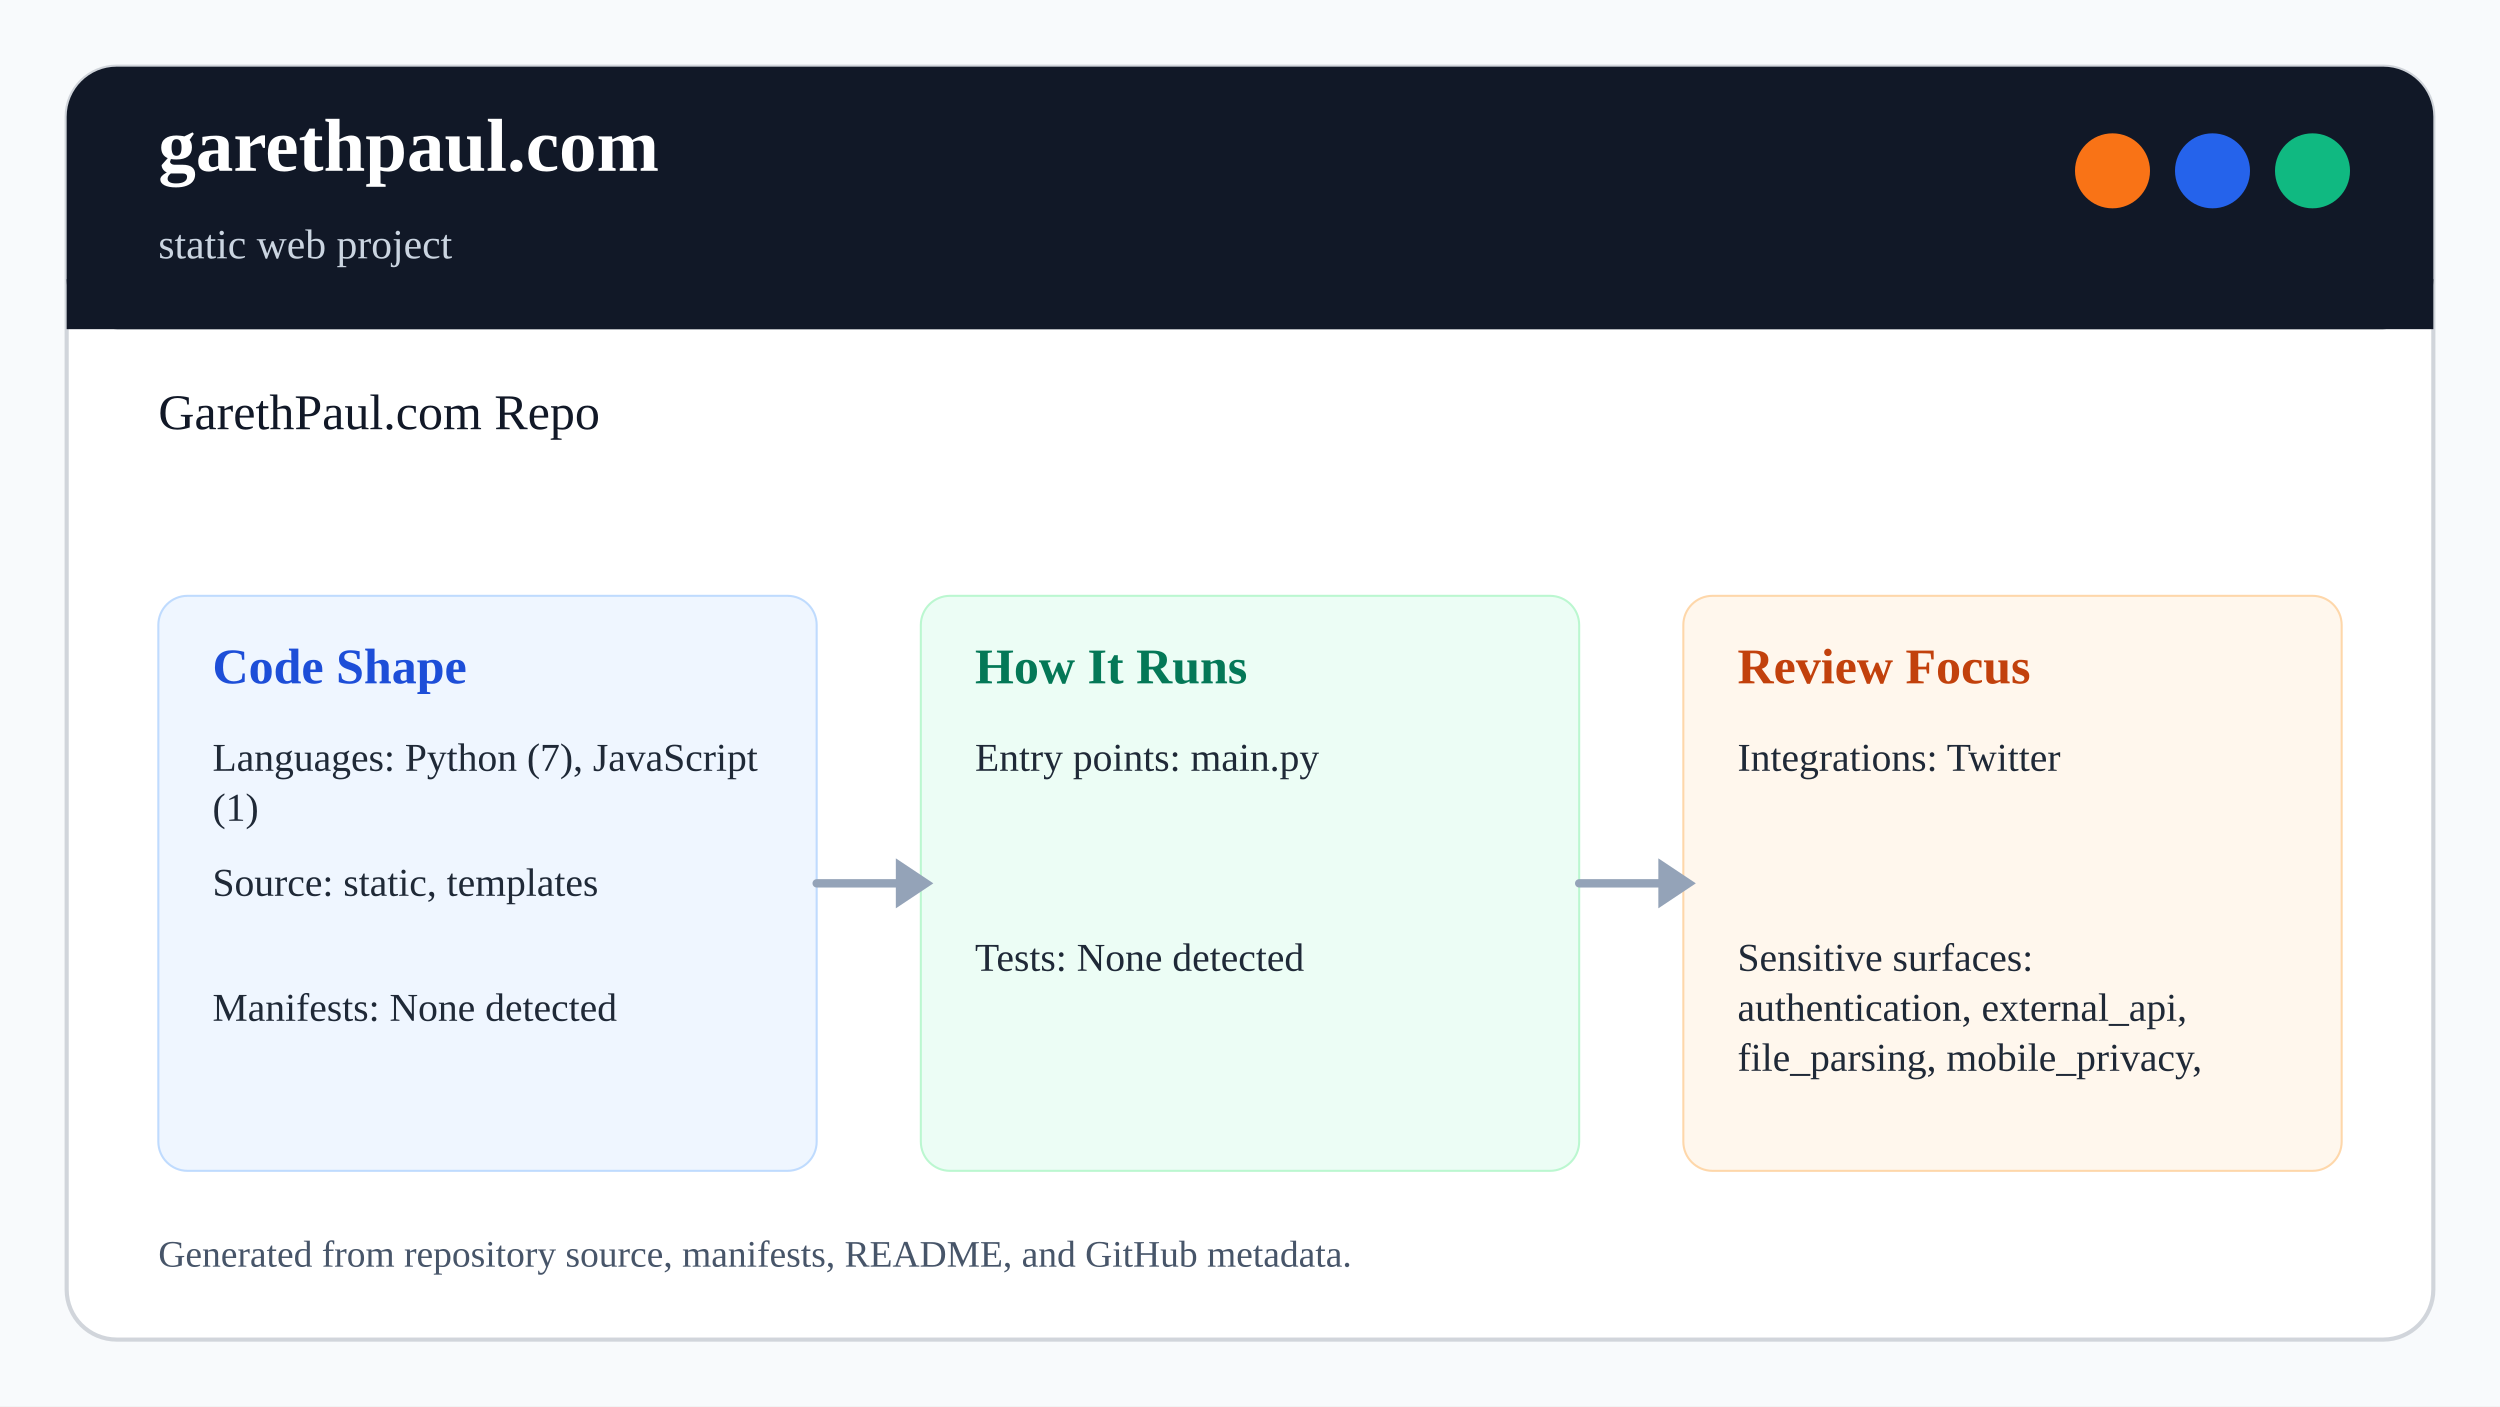
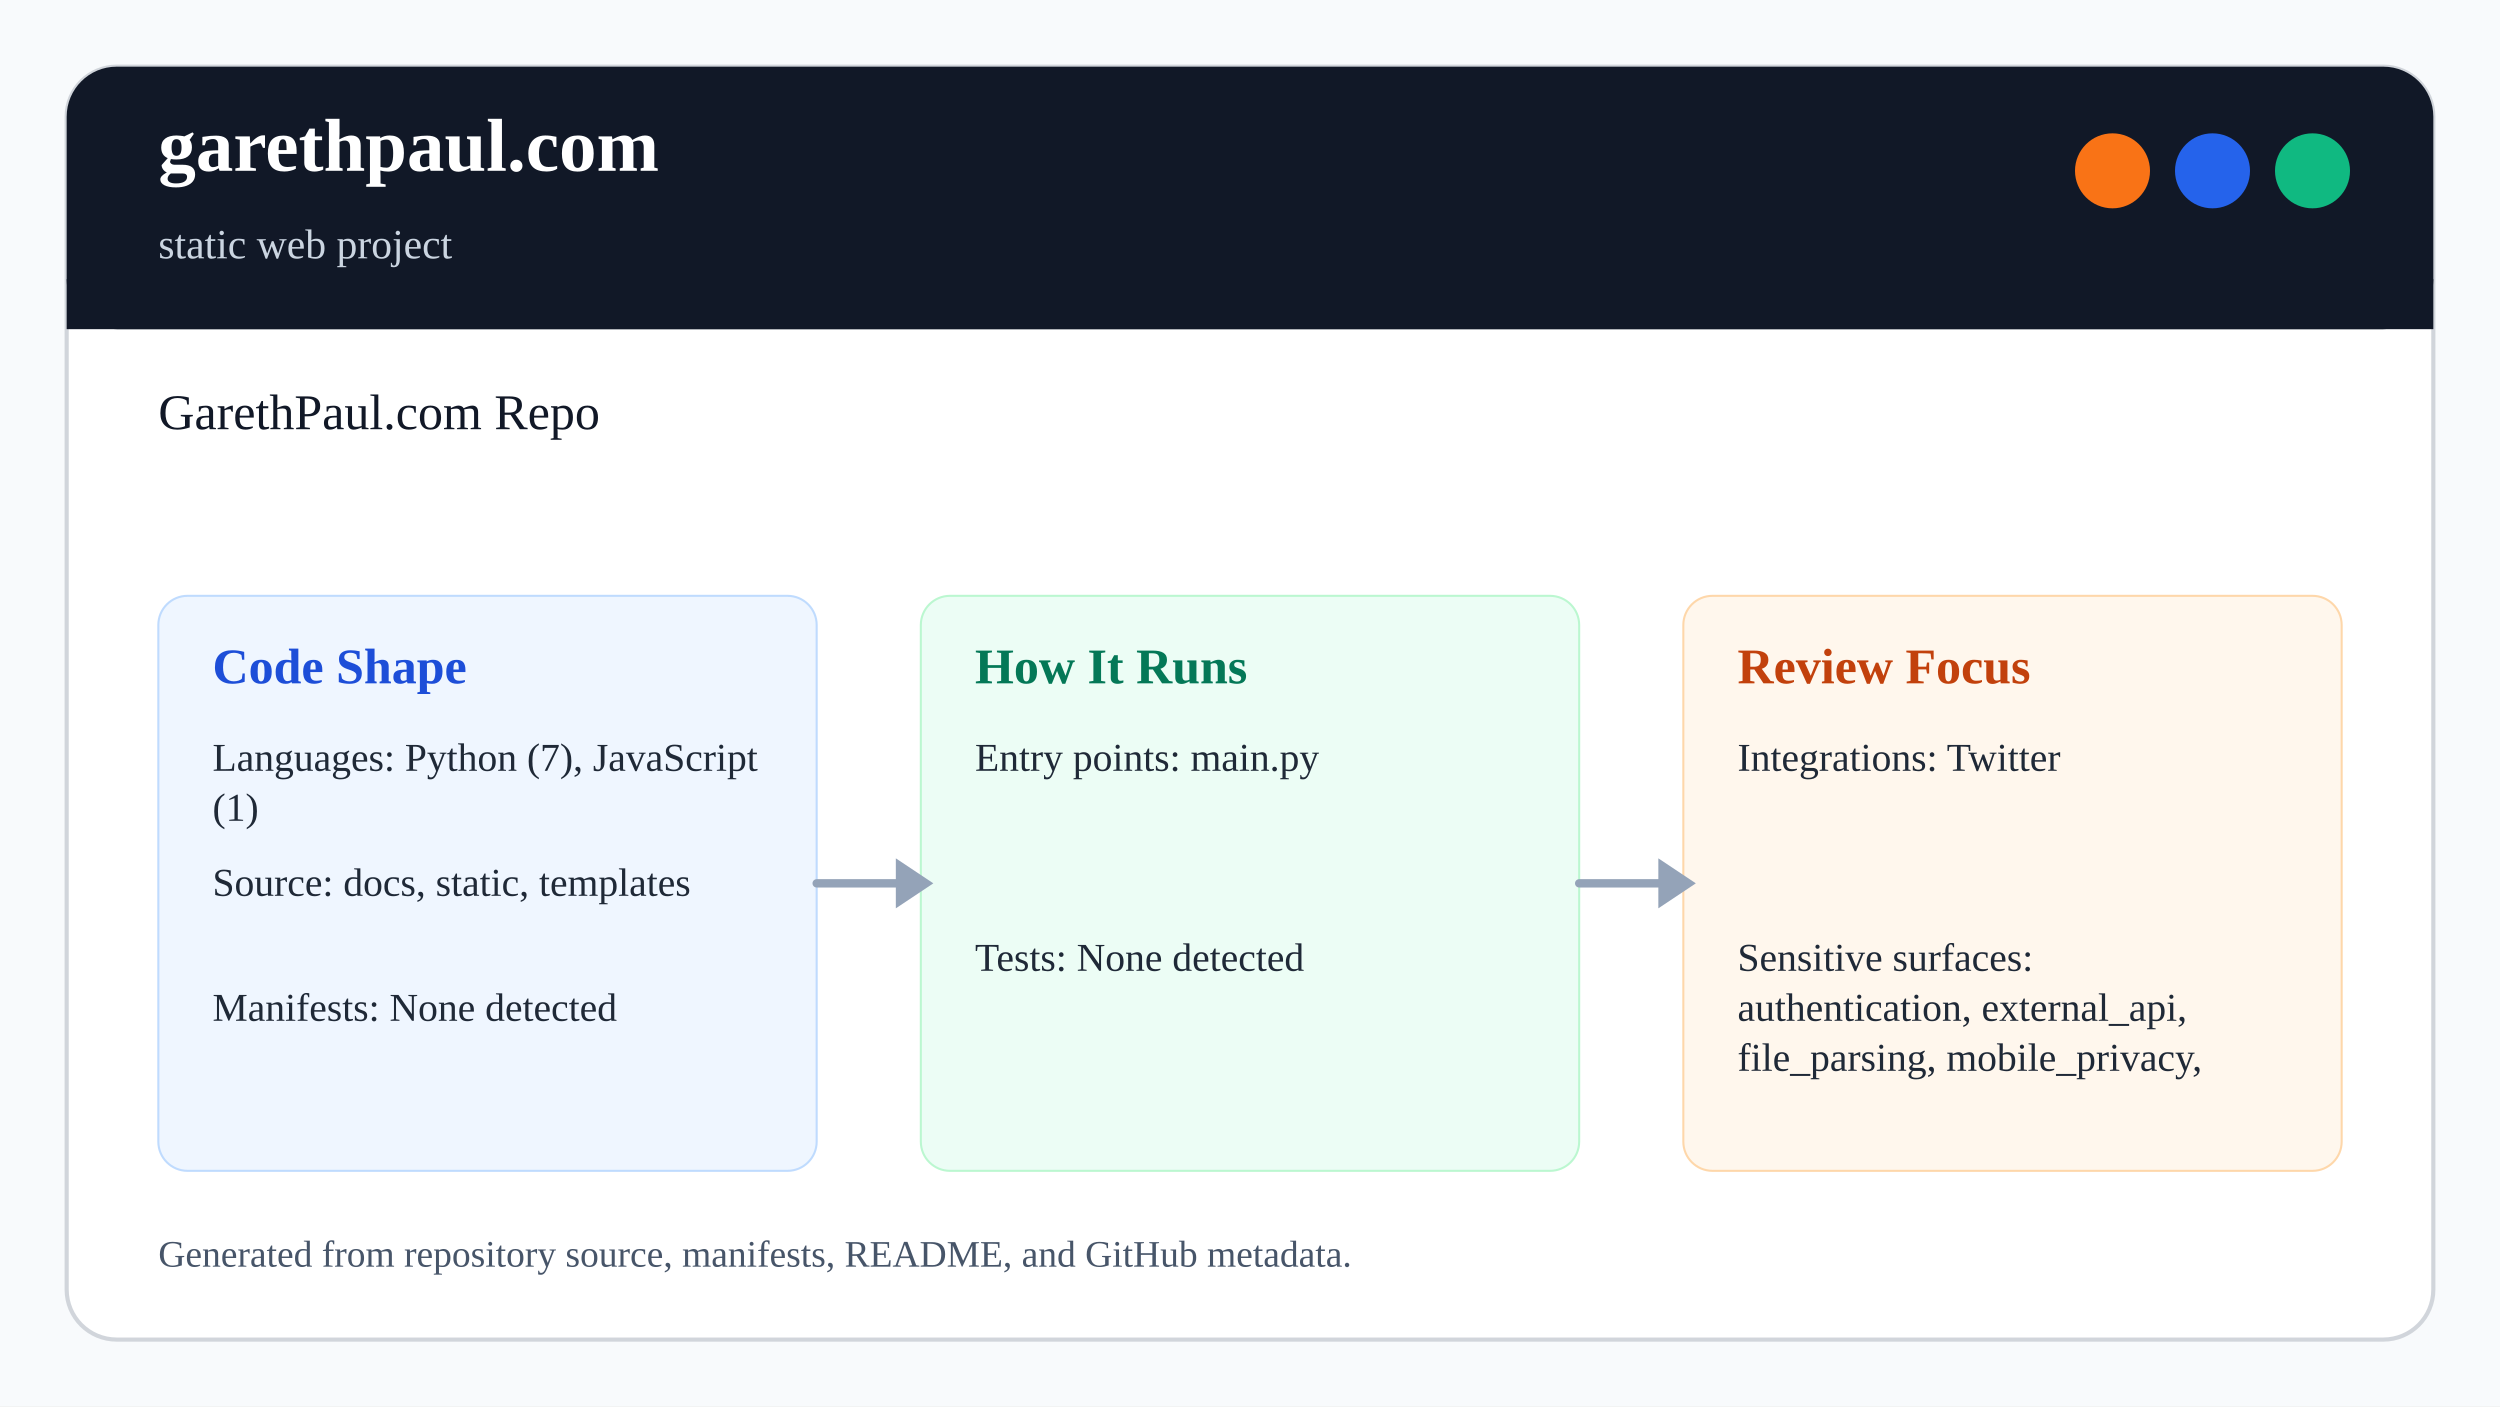
<svg xmlns="http://www.w3.org/2000/svg" width="1200" height="675" viewBox="0 0 1200 675" role="img" aria-labelledby="title desc">
  <rect width="1200" height="675" fill="#f8fafc" />
  <rect x="32" y="32" width="1136" height="611" rx="24" fill="#ffffff" stroke="#d1d5db" stroke-width="2" />
  <rect x="32" y="32" width="1136" height="126" rx="24" fill="#111827" />
  <path d="M32 134h1136v24H32z" fill="#111827" />
  <circle cx="1062" cy="82" r="18" fill="#2563eb" />
  <circle cx="1110" cy="82" r="18" fill="#10b981" />
  <circle cx="1014" cy="82" r="18" fill="#f97316" />
  <text x="76" y="82" font-size="36" fill="#ffffff" font-weight="700">garethpaul.com</text>
  <text x="76" y="124" font-size="20" fill="#cbd5e1">static web project</text>
  <text x="76" y="206" font-size="24" fill="#111827">GarethPaul.com Repo</text>
  <rect x="76" y="286" width="316" height="276" rx="14" fill="#eff6ff" stroke="#bfdbfe" />
  <text x="102" y="328" font-size="24" font-weight="700" fill="#1d4ed8">Code Shape</text>
  <text x="102" y="370" font-size="19" fill="#1f2937">Languages: Python (7), JavaScript</text>
  <text x="102" y="394" font-size="19" fill="#1f2937">(1)</text>
-   <text x="102" y="430" font-size="19" fill="#1f2937">Source: static, templates</text>
+   <text x="102" y="430" font-size="19" fill="#1f2937">Source: docs, static, templates</text>
  <text x="102" y="490" font-size="19" fill="#1f2937">Manifests: None detected</text>
  <rect x="442" y="286" width="316" height="276" rx="14" fill="#ecfdf5" stroke="#bbf7d0" />
  <text x="468" y="328" font-size="24" font-weight="700" fill="#047857">How It Runs</text>
  <text x="468" y="370" font-size="19" fill="#1f2937">Entry points: main.py</text>
  <text x="468" y="466" font-size="19" fill="#1f2937">Tests: None detected</text>
  <rect x="808" y="286" width="316" height="276" rx="14" fill="#fff7ed" stroke="#fed7aa" />
  <text x="834" y="328" font-size="24" font-weight="700" fill="#c2410c">Review Focus</text>
  <text x="834" y="370" font-size="19" fill="#1f2937">Integrations: Twitter</text>
  <text x="834" y="466" font-size="19" fill="#1f2937">Sensitive surfaces:</text>
  <text x="834" y="490" font-size="19" fill="#1f2937">authentication, external_api,</text>
  <text x="834" y="514" font-size="19" fill="#1f2937">file_parsing, mobile_privacy,</text>
  <path d="M392 424h50" stroke="#94a3b8" stroke-width="4" stroke-linecap="round" />
  <path d="M430 412l18 12-18 12z" fill="#94a3b8" />
  <path d="M758 424h50" stroke="#94a3b8" stroke-width="4" stroke-linecap="round" />
  <path d="M796 412l18 12-18 12z" fill="#94a3b8" />
  <text x="76" y="608" font-size="18" fill="#475569">Generated from repository source, manifests, README, and GitHub metadata.</text>
</svg>
